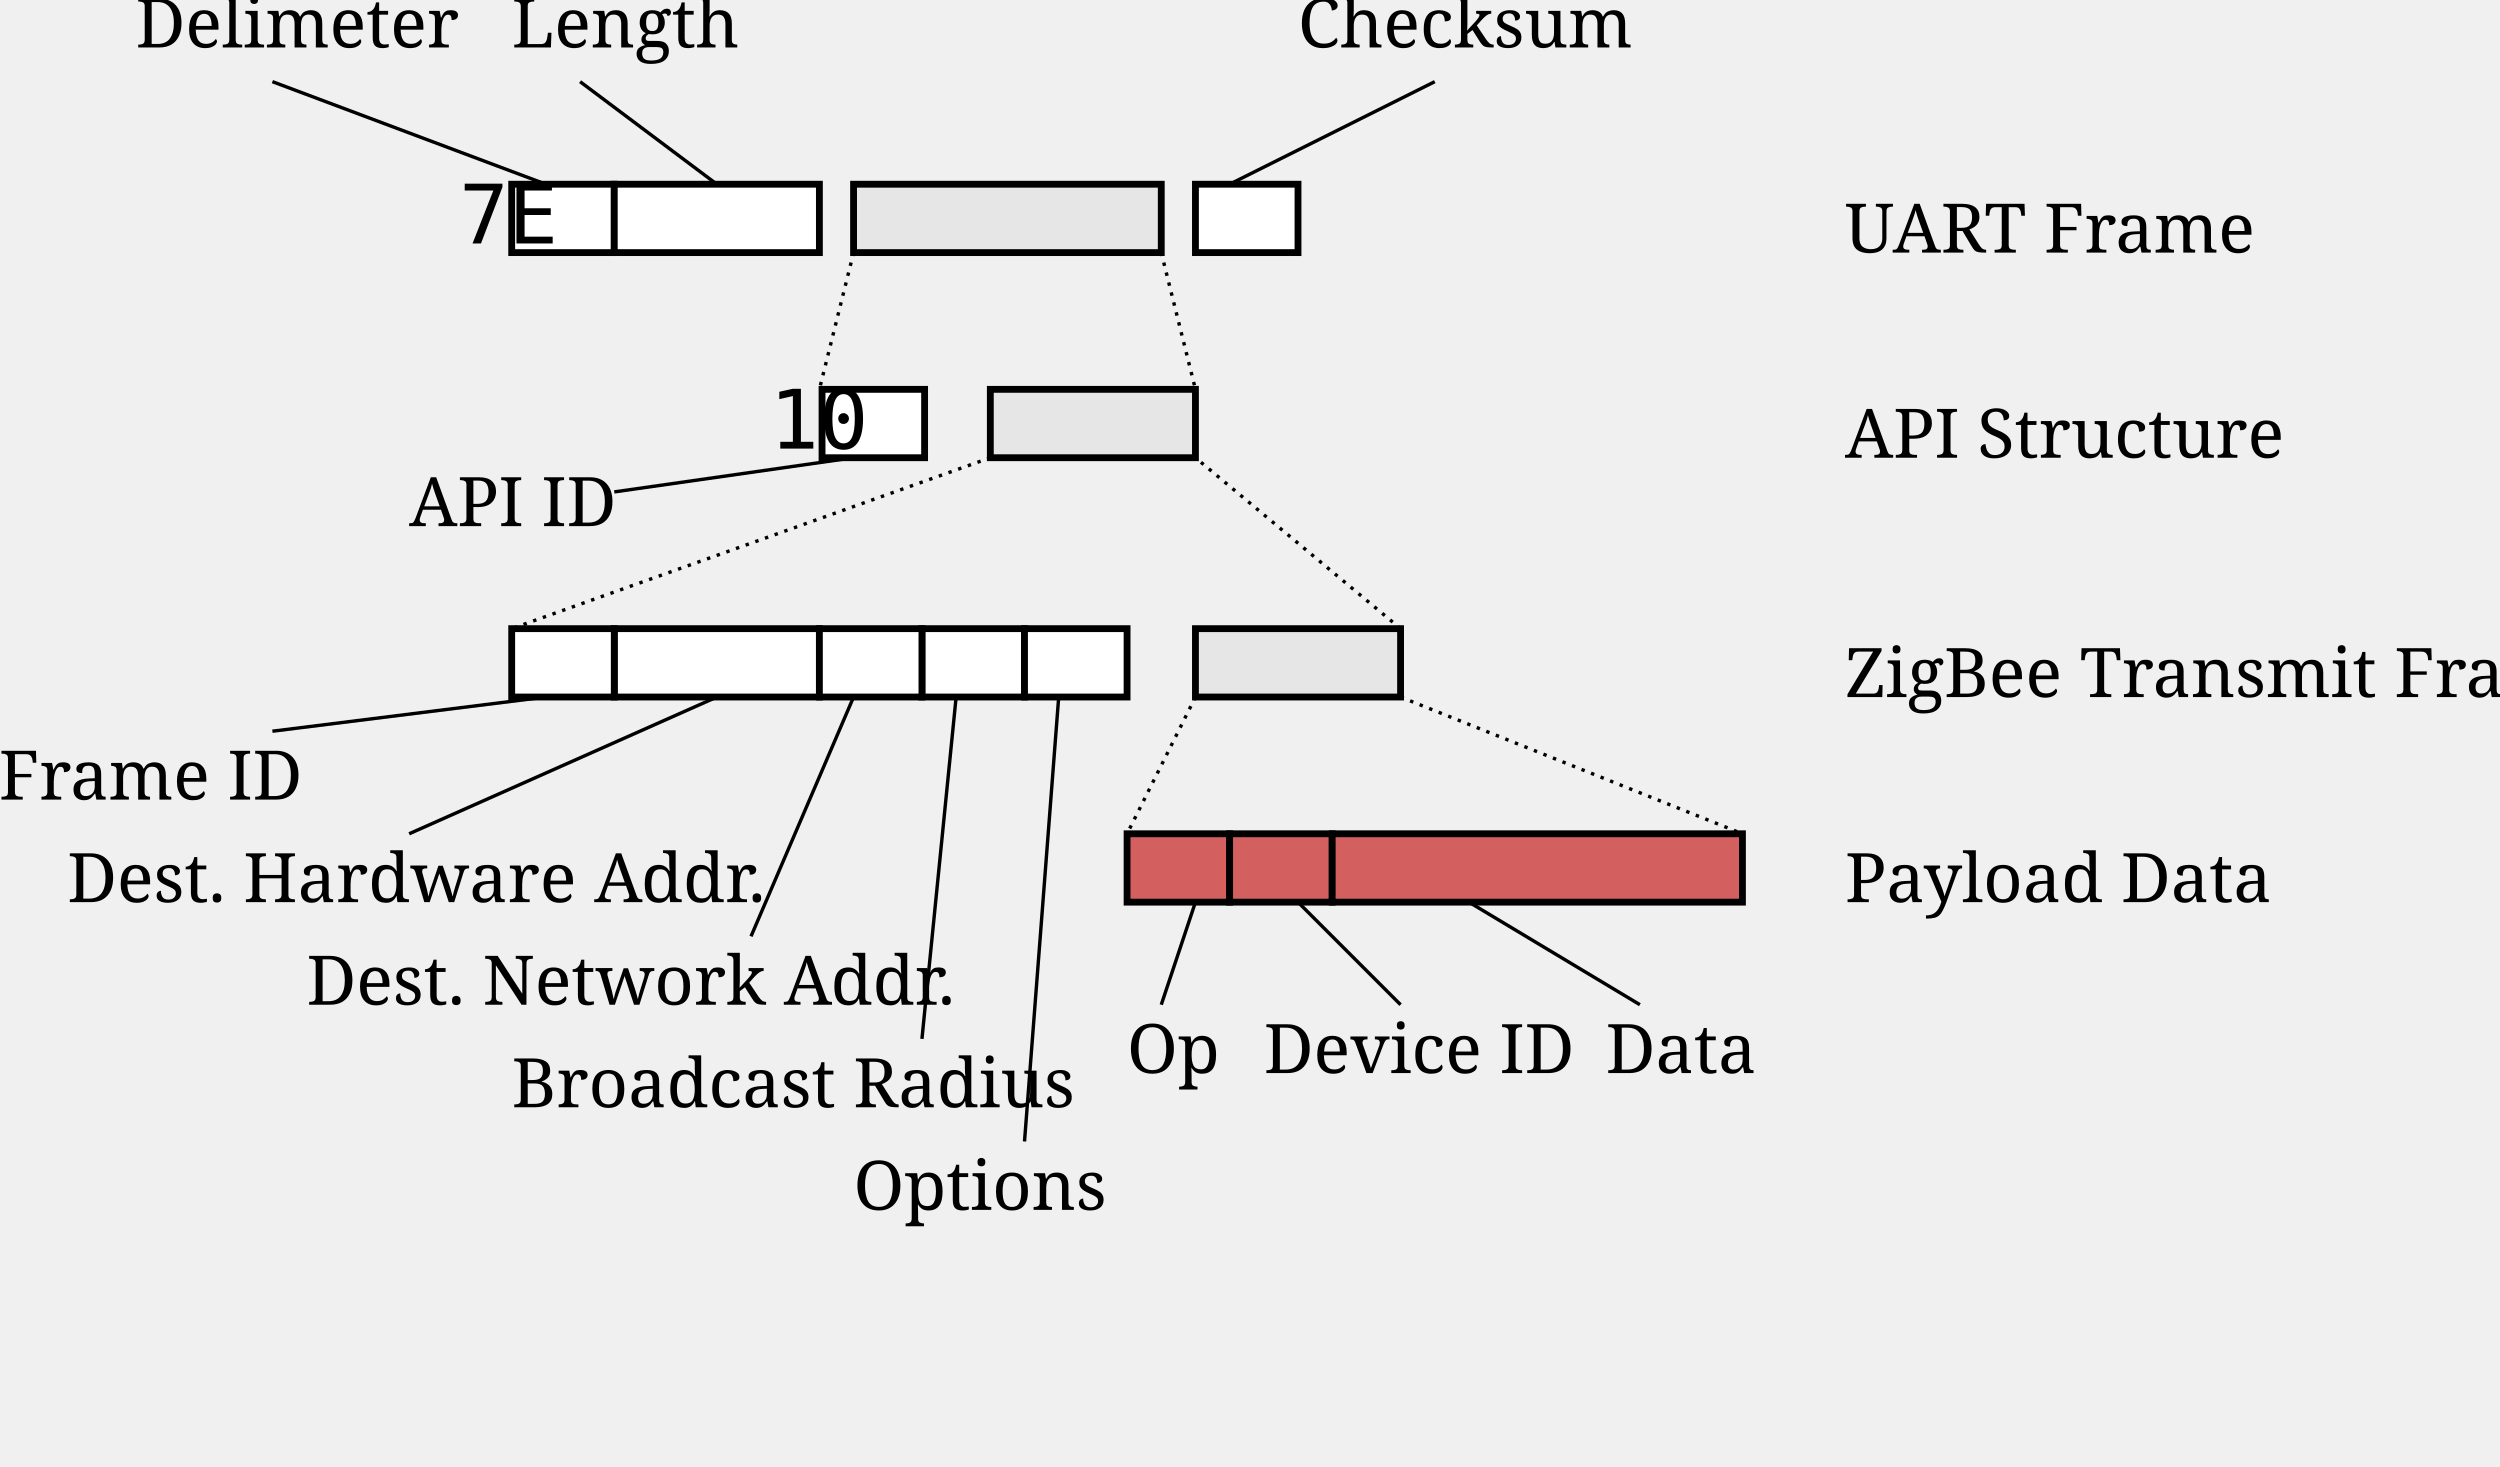
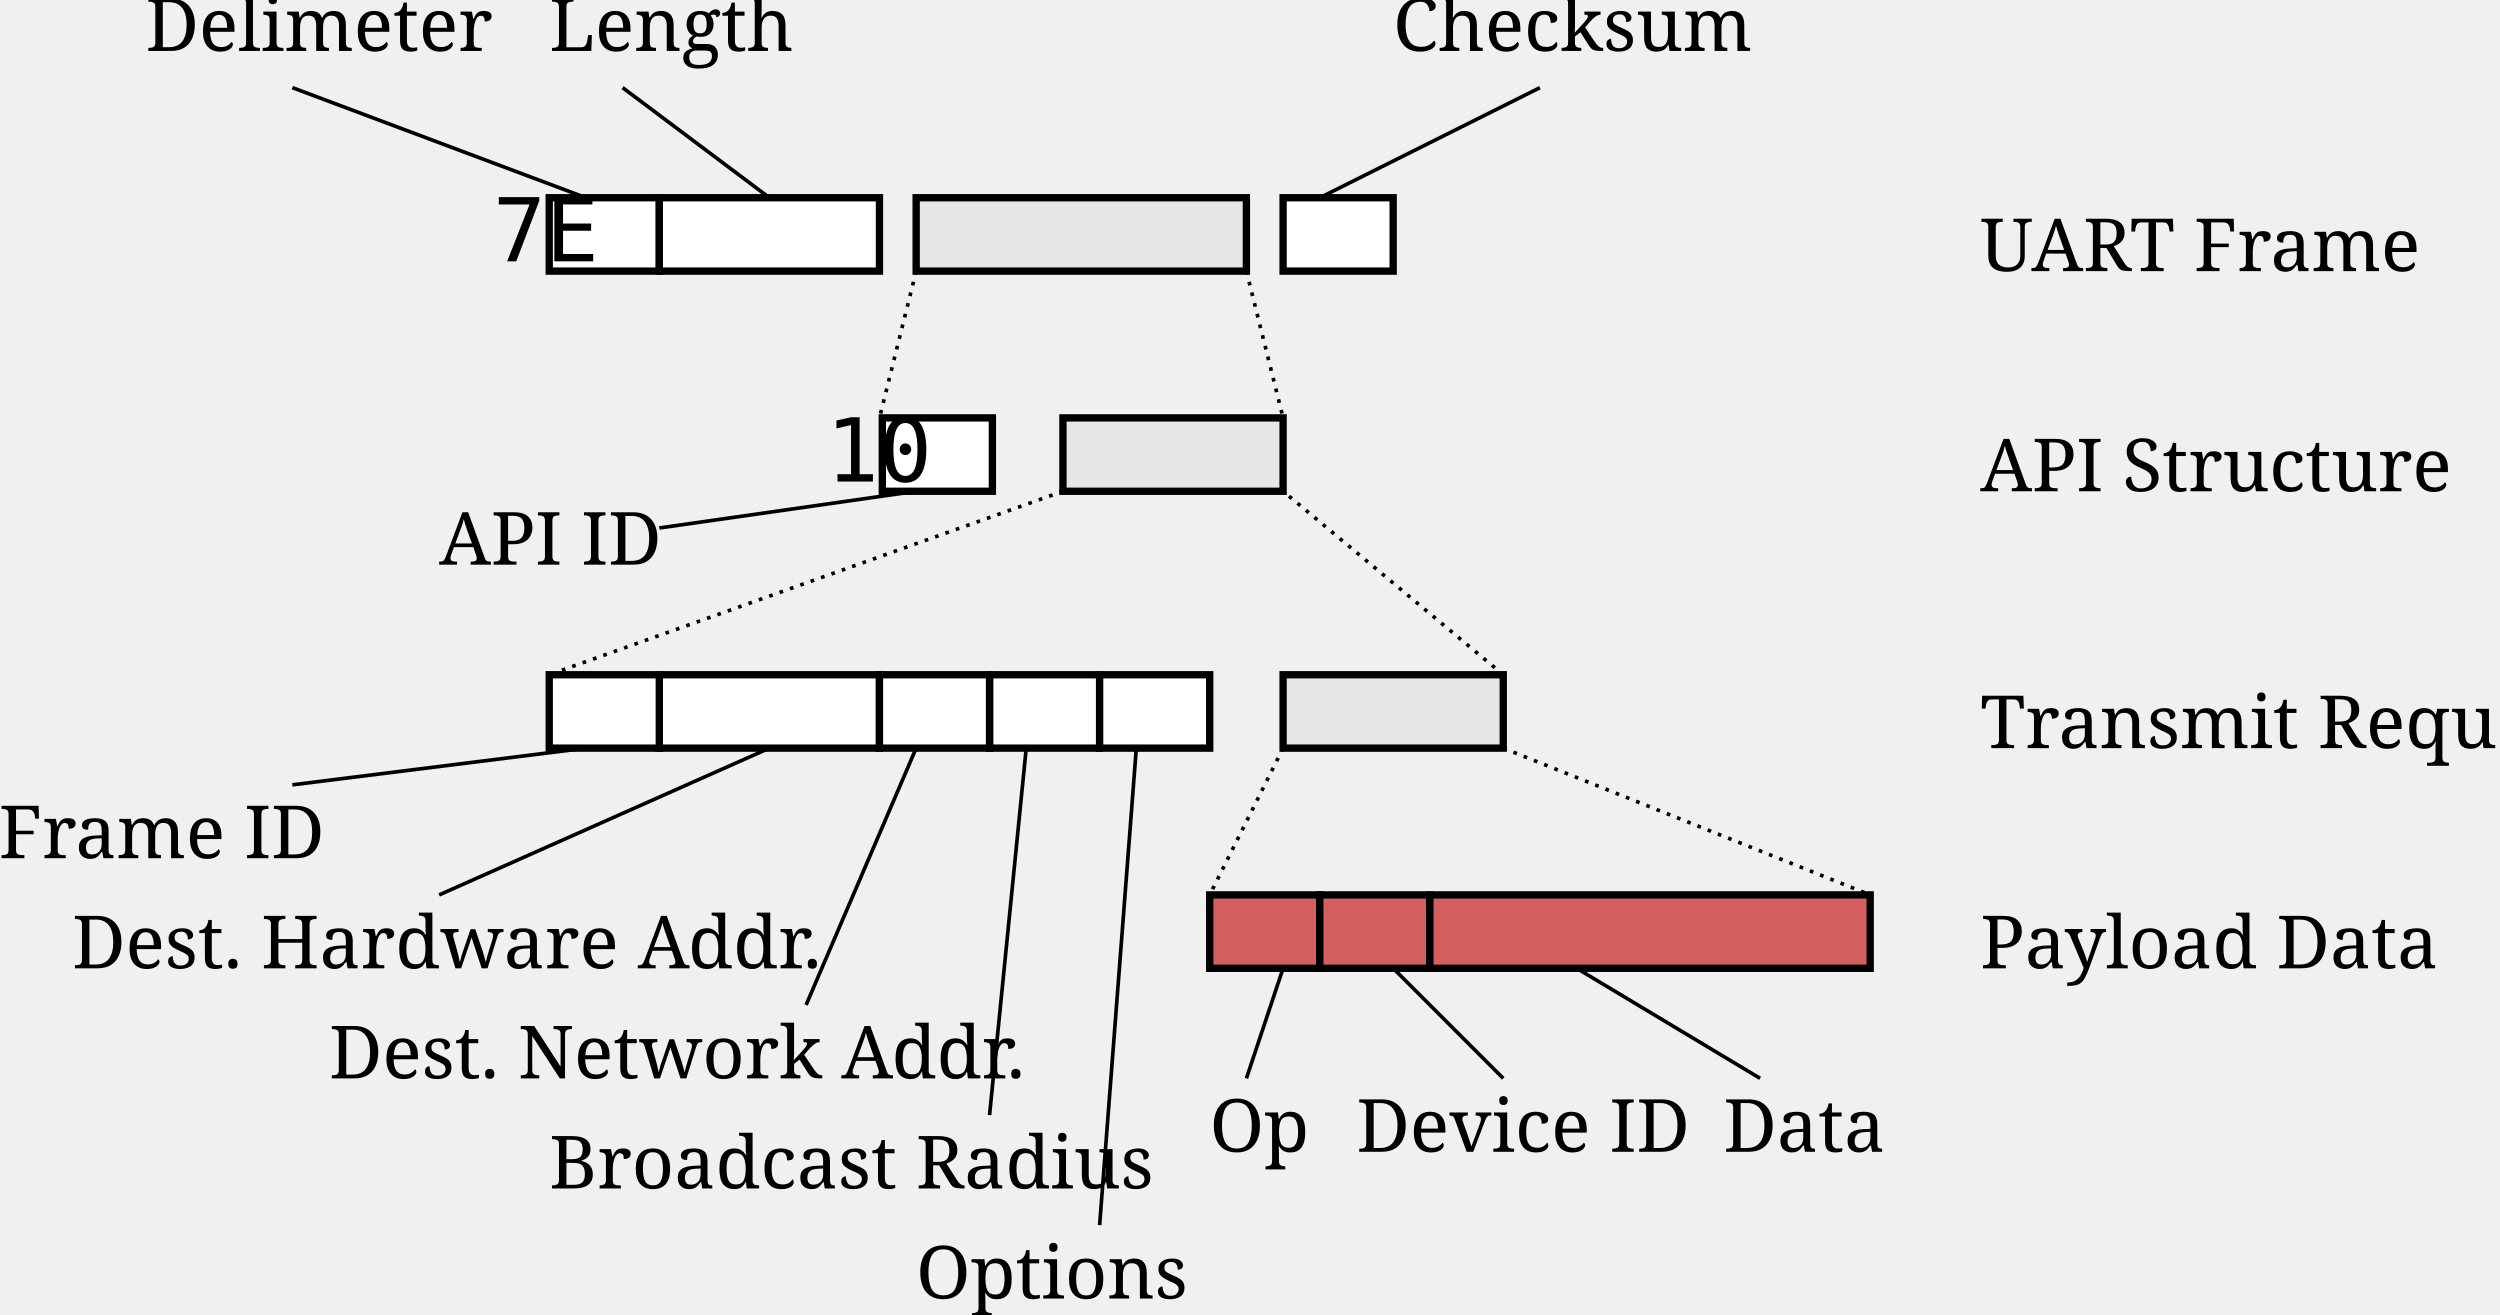
- <svg xmlns="http://www.w3.org/2000/svg" width="365.635" height="214.515" id="svg2" version="1.1">
+ <svg xmlns="http://www.w3.org/2000/svg" width="340.659" height="179.082" id="svg2" version="1.1">
  <defs id="defs4" />
  <g id="layer1" transform="translate(-265.1611,-200.4188)">
    <rect style="fill:#ffffff;stroke:#000000" id="rect3013" width="15" height="10" x="340" y="227.362" />
    <rect style="fill:#ffffff;stroke:#000000;stroke-width:1" id="rect3013-7" width="30" height="10" x="355" y="227.362" />
    <rect style="fill:#e6e6e6;stroke:#000000;stroke-width:1" id="rect3013-0" width="45" height="10" x="390" y="227.362" />
    <rect style="fill:#ffffff;stroke:#000000" id="rect3013-9-6" width="15" height="10" x="440" y="227.362" />
    <rect transform="scale(-1,1)" style="fill:#e6e6e6;stroke:#000000;stroke-width:1;stroke-miterlimit:4;stroke-dasharray:none" id="rect3013-7-6-68" width="30" height="10" x="-470" y="292.362" />
    <rect style="fill:#d35f5f;stroke:#000000" id="rect3013-7-6" width="15" height="10" x="430" y="322.362" />
    <rect style="fill:#d35f5f;stroke:#000000" id="rect3013-8" width="15" height="10" x="445" y="322.362" />
    <text xml:space="preserve" style="font-size:10px;font-style:normal;font-variant:normal;font-weight:normal;font-stretch:normal;line-height:125%;letter-spacing:0px;word-spacing:0px;fill:#000000;fill-opacity:1;stroke:none;font-family:Serif;-inkscape-font-specification:Serif" x="430" y="357.362" id="text3094">
      <tspan id="tspan3096" x="430" y="357.362" style="font-size:10px;font-style:normal;font-variant:normal;font-weight:normal;font-stretch:normal;font-family:Serif;-inkscape-font-specification:Serif">Op</tspan>
    </text>
    <rect style="fill:#d35f5f;stroke:#000000" id="rect3098" width="60" height="10" x="460" y="322.362" />
    <text xml:space="preserve" style="font-size:10px;font-style:normal;font-variant:normal;font-weight:normal;font-stretch:normal;line-height:125%;letter-spacing:0px;word-spacing:0px;fill:#000000;fill-opacity:1;stroke:none;font-family:Serif;-inkscape-font-specification:Serif" x="450" y="357.362" id="text3094-3">
      <tspan id="tspan3096-8" x="450" y="357.362" style="font-size:10px;font-style:normal;font-variant:normal;font-weight:normal;font-stretch:normal;font-family:Serif;-inkscape-font-specification:Serif">Device ID</tspan>
    </text>
    <text xml:space="preserve" style="font-size:10px;font-style:normal;font-variant:normal;font-weight:normal;font-stretch:normal;line-height:125%;letter-spacing:0px;word-spacing:0px;fill:#000000;fill-opacity:1;stroke:none;font-family:Serif;-inkscape-font-specification:Serif" x="500" y="357.362" id="text3094-3-2">
      <tspan id="tspan3096-8-1" x="500" y="357.362" style="font-size:10px;font-style:normal;font-variant:normal;font-weight:normal;font-stretch:normal;font-family:Serif;-inkscape-font-specification:Serif">Data</tspan>
    </text>
    <path style="fill:none;stroke:#000000;stroke-width:0.5;stroke-linecap:butt;stroke-linejoin:miter;stroke-miterlimit:4;stroke-opacity:1;stroke-dasharray:none" d="m 480,332.362 25,15" id="path3146" />
    <path style="fill:none;stroke:#000000;stroke-width:0.5;stroke-linecap:butt;stroke-linejoin:miter;stroke-miterlimit:4;stroke-opacity:1;stroke-dasharray:0.5, 1;stroke-dashoffset:0" d="m 440,302.362 -10,20" id="path3162" />
    <path style="fill:none;stroke:#000000;stroke-width:0.5;stroke-linecap:butt;stroke-linejoin:miter;stroke-miterlimit:4;stroke-opacity:1;stroke-dasharray:0.5, 1;stroke-dashoffset:0" d="m 470,302.362 50,20" id="path3164" />
    <path id="path4095" d="m 455,332.362 15,15" style="fill:none;stroke:#000000;stroke-width:0.5;stroke-linecap:butt;stroke-linejoin:miter;stroke-miterlimit:4;stroke-opacity:1;stroke-dasharray:none" />
    <path id="path4097" d="m 440,332.362 -5,15" style="fill:none;stroke:#000000;stroke-width:0.5;stroke-linecap:butt;stroke-linejoin:miter;stroke-miterlimit:4;stroke-opacity:1;stroke-dasharray:none" />
    <path id="path4202" d="m 390,237.362 -5,20" style="fill:none;stroke:#000000;stroke-width:0.5;stroke-linecap:butt;stroke-linejoin:miter;stroke-miterlimit:4;stroke-opacity:1;stroke-dasharray:0.5, 1;stroke-dashoffset:0" />
    <path id="path4204" d="m 435,237.362 5,20" style="fill:none;stroke:#000000;stroke-width:0.5;stroke-linecap:butt;stroke-linejoin:miter;stroke-miterlimit:4;stroke-opacity:1;stroke-dasharray:0.5, 1;stroke-dashoffset:0" />
    <path id="path4206" d="m 410,267.362 -70,25" style="fill:none;stroke:#000000;stroke-width:0.5;stroke-linecap:butt;stroke-linejoin:miter;stroke-miterlimit:4;stroke-opacity:1;stroke-dasharray:0.5, 1;stroke-dashoffset:0" />
    <path id="path4208" d="m 470,292.362 -30,-25" style="fill:none;stroke:#000000;stroke-width:0.5;stroke-linecap:butt;stroke-linejoin:miter;stroke-miterlimit:4;stroke-opacity:1;stroke-dasharray:0.5, 1;stroke-dashoffset:0" />
    <path id="path4210" d="m 305,212.362 40,15" style="fill:none;stroke:#000000;stroke-width:0.5;stroke-linecap:butt;stroke-linejoin:miter;stroke-miterlimit:4;stroke-opacity:1;stroke-dasharray:none" />
    <path id="path4212" d="m 370,227.362 -20,-15" style="fill:none;stroke:#000000;stroke-width:0.5;stroke-linecap:butt;stroke-linejoin:miter;stroke-miterlimit:4;stroke-opacity:1;stroke-dasharray:none" />
    <path id="path4216" d="m 445,227.362 30,-15" style="fill:none;stroke:#000000;stroke-width:0.5;stroke-linecap:butt;stroke-linejoin:miter;stroke-miterlimit:4;stroke-opacity:1;stroke-dasharray:none" />
    <text id="text4218" y="277.362" x="325" style="font-size:10px;font-style:normal;font-variant:normal;font-weight:normal;font-stretch:normal;line-height:125%;letter-spacing:0px;word-spacing:0px;fill:#000000;fill-opacity:1;stroke:none;font-family:Serif;-inkscape-font-specification:Serif" xml:space="preserve">
      <tspan y="277.362" x="325" id="tspan4220">API ID</tspan>
    </text>
    <rect style="fill:#ffffff;stroke:#000000;stroke-width:1" id="rect3264-8" width="15" height="10" x="400" y="292.362" />
    <rect style="fill:#ffffff;stroke:#000000;stroke-width:1" id="rect3264-8-4" width="30" height="10" x="355" y="292.362" />
    <rect style="fill:#ffffff;stroke:#000000;stroke-width:1" id="rect3264-8-4-75" width="15" height="10" x="340" y="292.362" />
    <text xml:space="preserve" style="font-size:10px;font-style:normal;font-variant:normal;font-weight:normal;font-stretch:normal;line-height:125%;letter-spacing:0px;word-spacing:0px;fill:#000000;fill-opacity:1;stroke:none;font-family:Serif;-inkscape-font-specification:Serif" x="285" y="207.362" id="text4107">
      <tspan id="tspan4109" x="285" y="207.362">Delimeter</tspan>
    </text>
    <text xml:space="preserve" style="font-size:10px;font-style:normal;font-variant:normal;font-weight:normal;font-stretch:normal;line-height:125%;letter-spacing:0px;word-spacing:0px;fill:#000000;fill-opacity:1;stroke:none;font-family:Serif;-inkscape-font-specification:Serif" x="455" y="207.362" id="text4111">
      <tspan id="tspan4113" x="455" y="207.362">Checksum</tspan>
    </text>
    <text xml:space="preserve" style="font-size:10px;font-style:normal;font-variant:normal;font-weight:normal;font-stretch:normal;line-height:125%;letter-spacing:0px;word-spacing:0px;fill:#000000;fill-opacity:1;stroke:none;font-family:Serif;-inkscape-font-specification:Serif" x="340" y="207.362" id="text4115">
      <tspan id="tspan4117" x="340" y="207.362">Length</tspan>
    </text>
    <rect style="fill:#ffffff;stroke:#000000" id="rect3013-02" width="15" height="10" x="385.388" y="257.362" />
    <rect style="fill:#e6e6e6;stroke:#000000;stroke-width:1" id="rect3013-7-1" width="30" height="10" x="410" y="257.362" />
    <rect style="fill:#ffffff;stroke:#000000;stroke-width:1" id="rect3264-8-4-0" width="15" height="10" x="385" y="292.362" />
    <rect style="fill:#ffffff;stroke:#000000;stroke-width:1" id="rect3264-8-7" width="15" height="10" x="415" y="292.362" />
    <path style="fill:none;stroke:#000000;stroke-width:0.5;stroke-linecap:butt;stroke-linejoin:miter;stroke-miterlimit:4;stroke-opacity:1;stroke-dasharray:none" d="m 390,267.362 -35,5" id="path4247" />
    <text xml:space="preserve" style="font-size:10px;font-style:normal;font-variant:normal;font-weight:normal;font-stretch:normal;line-height:125%;letter-spacing:0px;word-spacing:0px;fill:#000000;fill-opacity:1;stroke:none;font-family:Serif;-inkscape-font-specification:Serif" x="265" y="317.362" id="text4249">
      <tspan id="tspan4251" x="265" y="317.362">Frame ID</tspan>
    </text>
    <text xml:space="preserve" style="font-size:10px;font-style:normal;font-variant:normal;font-weight:normal;font-stretch:normal;line-height:125%;letter-spacing:0px;word-spacing:0px;fill:#000000;fill-opacity:1;stroke:none;font-family:Serif;-inkscape-font-specification:Serif" x="310" y="347.362" id="text4257">
      <tspan id="tspan4259" x="310" y="347.362">Dest. Network Addr.</tspan>
    </text>
    <text xml:space="preserve" style="font-size:10px;font-style:normal;font-variant:normal;font-weight:normal;font-stretch:normal;line-height:125%;letter-spacing:0px;word-spacing:0px;fill:#000000;fill-opacity:1;stroke:none;font-family:Serif;-inkscape-font-specification:Serif" x="275" y="332.362" id="text4261">
      <tspan id="tspan4263" x="275" y="332.362">Dest. Hardware Addr.</tspan>
    </text>
    <text xml:space="preserve" style="font-size:10px;font-style:normal;font-variant:normal;font-weight:normal;font-stretch:normal;line-height:125%;letter-spacing:0px;word-spacing:0px;fill:#000000;fill-opacity:1;stroke:none;font-family:Serif;-inkscape-font-specification:Serif" x="340" y="362.362" id="text4265">
      <tspan id="tspan4267" x="340" y="362.362">Broadcast Radius</tspan>
    </text>
    <text xml:space="preserve" style="font-size:10px;font-style:normal;font-variant:normal;font-weight:normal;font-stretch:normal;line-height:125%;letter-spacing:0px;word-spacing:0px;fill:#000000;fill-opacity:1;stroke:none;font-family:Serif;-inkscape-font-specification:Serif" x="390" y="377.362" id="text4269">
      <tspan id="tspan4271" x="390" y="377.362">Options</tspan>
    </text>
    <path style="fill:none;stroke:#000000;stroke-width:0.5;stroke-linecap:butt;stroke-linejoin:miter;stroke-miterlimit:4;stroke-opacity:1;stroke-dasharray:none" d="m 345,302.362 -40,5" id="path4273" />
    <path style="fill:none;stroke:#000000;stroke-width:0.5;stroke-linecap:butt;stroke-linejoin:miter;stroke-miterlimit:4;stroke-opacity:1;stroke-dasharray:none" d="m 370,302.362 -45,20" id="path4275" />
    <path style="fill:none;stroke:#000000;stroke-width:0.5;stroke-linecap:butt;stroke-linejoin:miter;stroke-miterlimit:4;stroke-opacity:1;stroke-dasharray:none" d="m 390,302.362 -15,35" id="path4277" />
    <path style="fill:none;stroke:#000000;stroke-width:0.5;stroke-linecap:butt;stroke-linejoin:miter;stroke-miterlimit:4;stroke-opacity:1;stroke-dasharray:none" d="m 405,302.362 -5,50" id="path4279" />
    <path style="fill:none;stroke:#000000;stroke-width:0.5;stroke-linecap:butt;stroke-linejoin:miter;stroke-miterlimit:4;stroke-opacity:1;stroke-dasharray:none" d="m 420,302.362 -5,65" id="path4281" />
    <text xml:space="preserve" style="font-size:12px;font-style:normal;font-weight:normal;text-align:center;line-height:125%;letter-spacing:0px;word-spacing:0px;text-anchor:middle;fill:#000000;fill-opacity:1;stroke:none;font-family:Sans" x="347.342" y="236.033" id="text4283">
      <tspan id="tspan4285" x="347.342" y="236.033" style="font-style:normal;font-variant:normal;font-weight:normal;font-stretch:normal;text-align:center;text-anchor:middle;font-family:Monospace;-inkscape-font-specification:Monospace">7E</tspan>
    </text>
    <text xml:space="preserve" style="font-size:12px;font-style:normal;font-weight:normal;text-align:center;line-height:125%;letter-spacing:0px;word-spacing:0px;text-anchor:middle;fill:#000000;fill-opacity:1;stroke:none;font-family:Sans" x="392.729" y="266.033" id="text4283-4">
      <tspan id="tspan4285-5" x="392.729" y="266.033" style="font-style:normal;font-variant:normal;font-weight:normal;font-stretch:normal;text-align:center;text-anchor:middle;font-family:Monospace;-inkscape-font-specification:Monospace">10</tspan>
    </text>
    <text xml:space="preserve" style="font-size:10px;font-style:normal;font-variant:normal;font-weight:normal;font-stretch:normal;line-height:125%;letter-spacing:0px;word-spacing:0px;fill:#000000;fill-opacity:1;stroke:none;font-family:Serif;-inkscape-font-specification:Serif" x="535" y="237.362" id="text4310">
      <tspan id="tspan4312" x="535" y="237.362">UART Frame</tspan>
    </text>
    <text xml:space="preserve" style="font-size:10px;font-style:normal;font-variant:normal;font-weight:normal;font-stretch:normal;line-height:125%;letter-spacing:0px;word-spacing:0px;fill:#000000;fill-opacity:1;stroke:none;font-family:Serif;-inkscape-font-specification:Serif" x="535" y="267.362" id="text4314">
      <tspan id="tspan4316" x="535" y="267.362">API Structure</tspan>
    </text>
    <text xml:space="preserve" style="font-size:10px;font-style:normal;font-variant:normal;font-weight:normal;font-stretch:normal;line-height:125%;letter-spacing:0px;word-spacing:0px;fill:#000000;fill-opacity:1;stroke:none;font-family:Serif;-inkscape-font-specification:Serif" x="535" y="302.362" id="text4318">
-       <tspan id="tspan4320" x="535" y="302.362">ZigBee Transmit Frame</tspan>
+       <tspan x="535" y="302.362" id="tspan4326">Transmit Request</tspan>
    </text>
    <text xml:space="preserve" style="font-size:10px;font-style:normal;font-variant:normal;font-weight:normal;font-stretch:normal;line-height:125%;letter-spacing:0px;word-spacing:0px;fill:#000000;fill-opacity:1;stroke:none;font-family:Serif;-inkscape-font-specification:Serif" x="535" y="332.362" id="text4322">
      <tspan id="tspan4324" x="535" y="332.362">Payload Data</tspan>
    </text>
  </g>
</svg>
